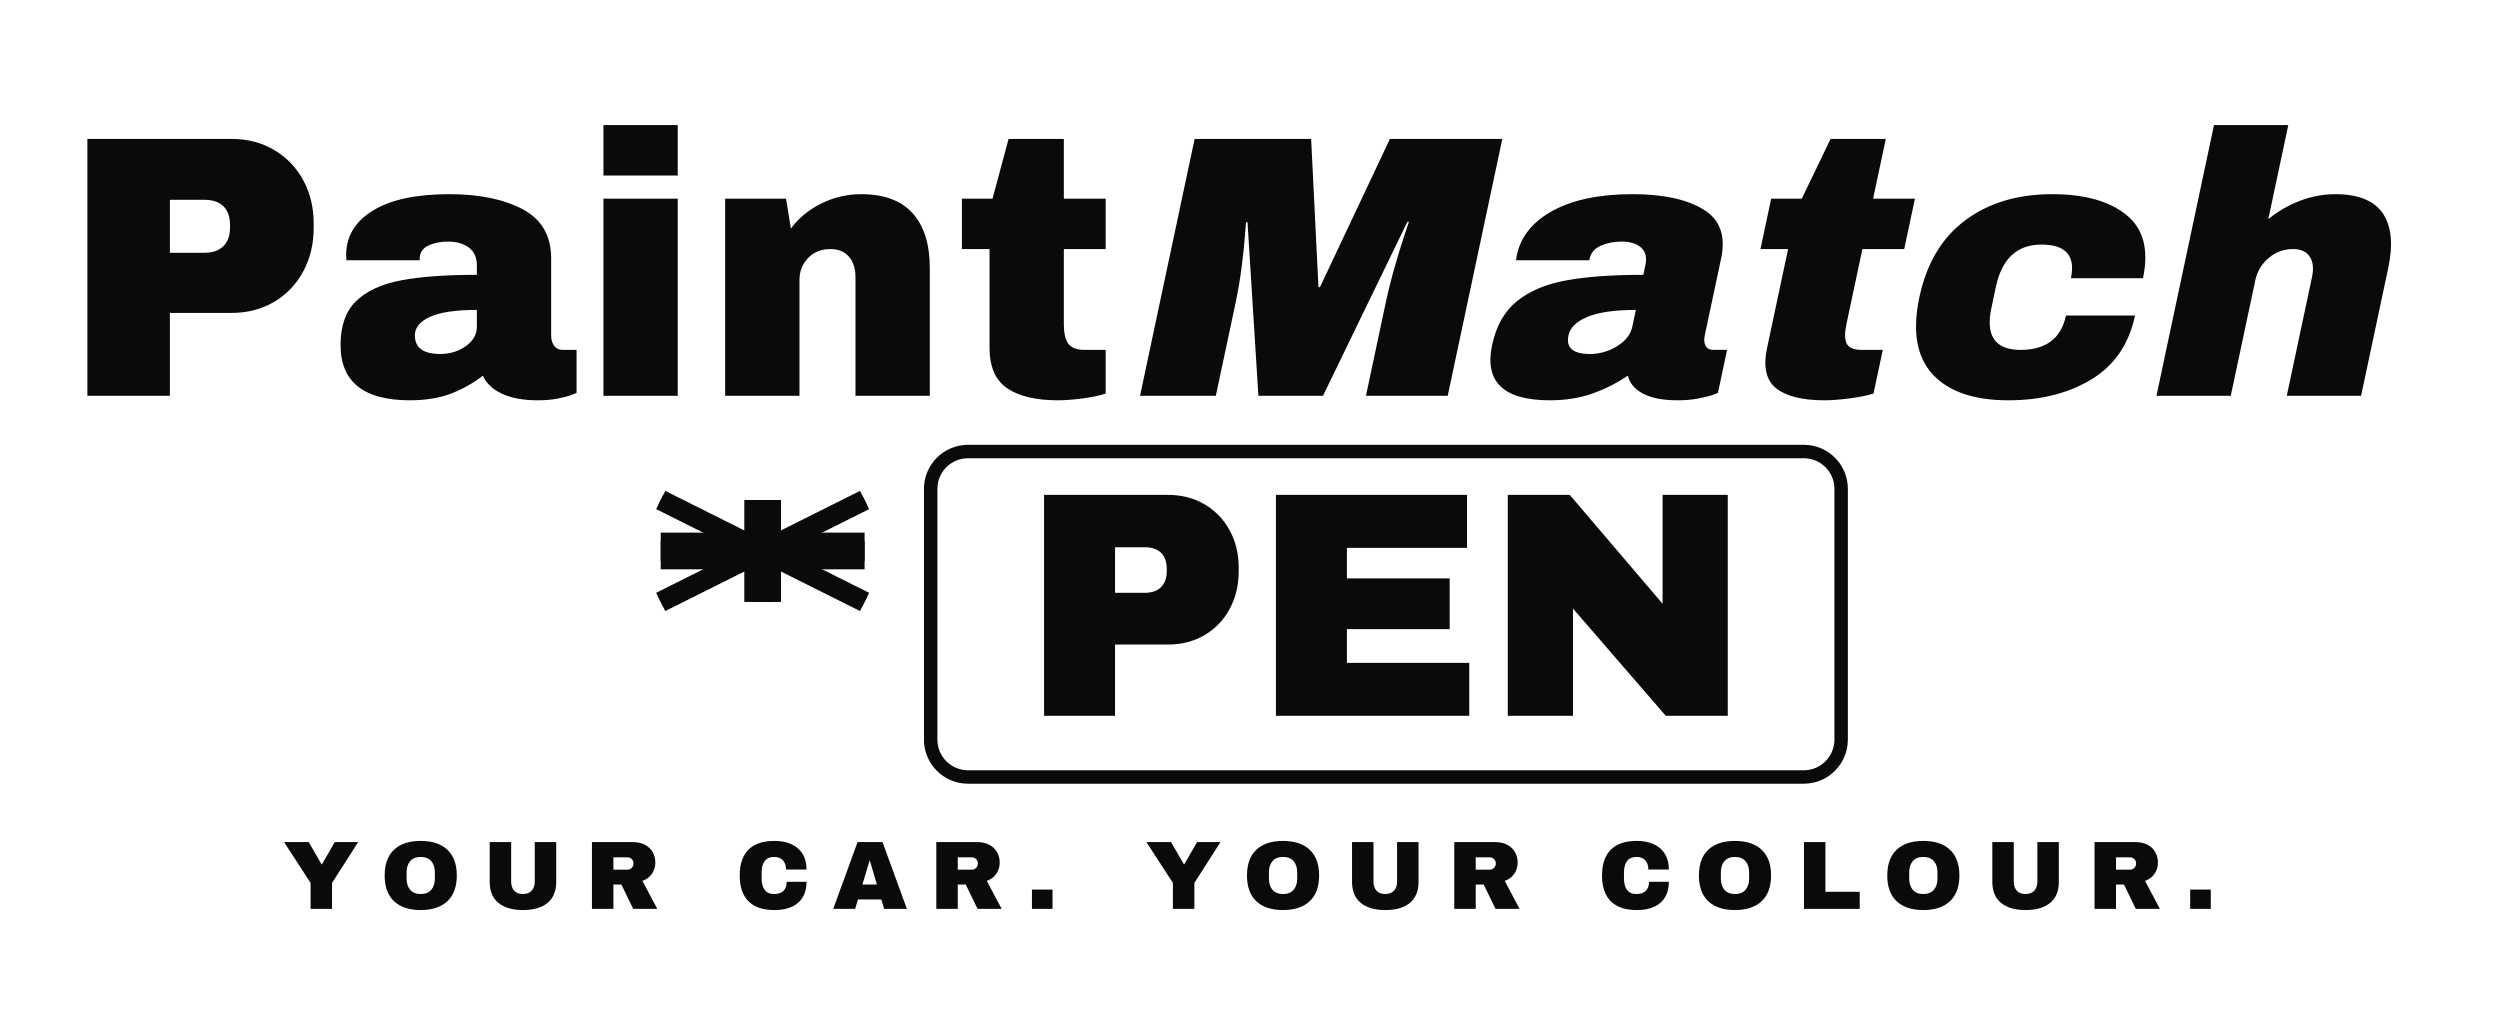
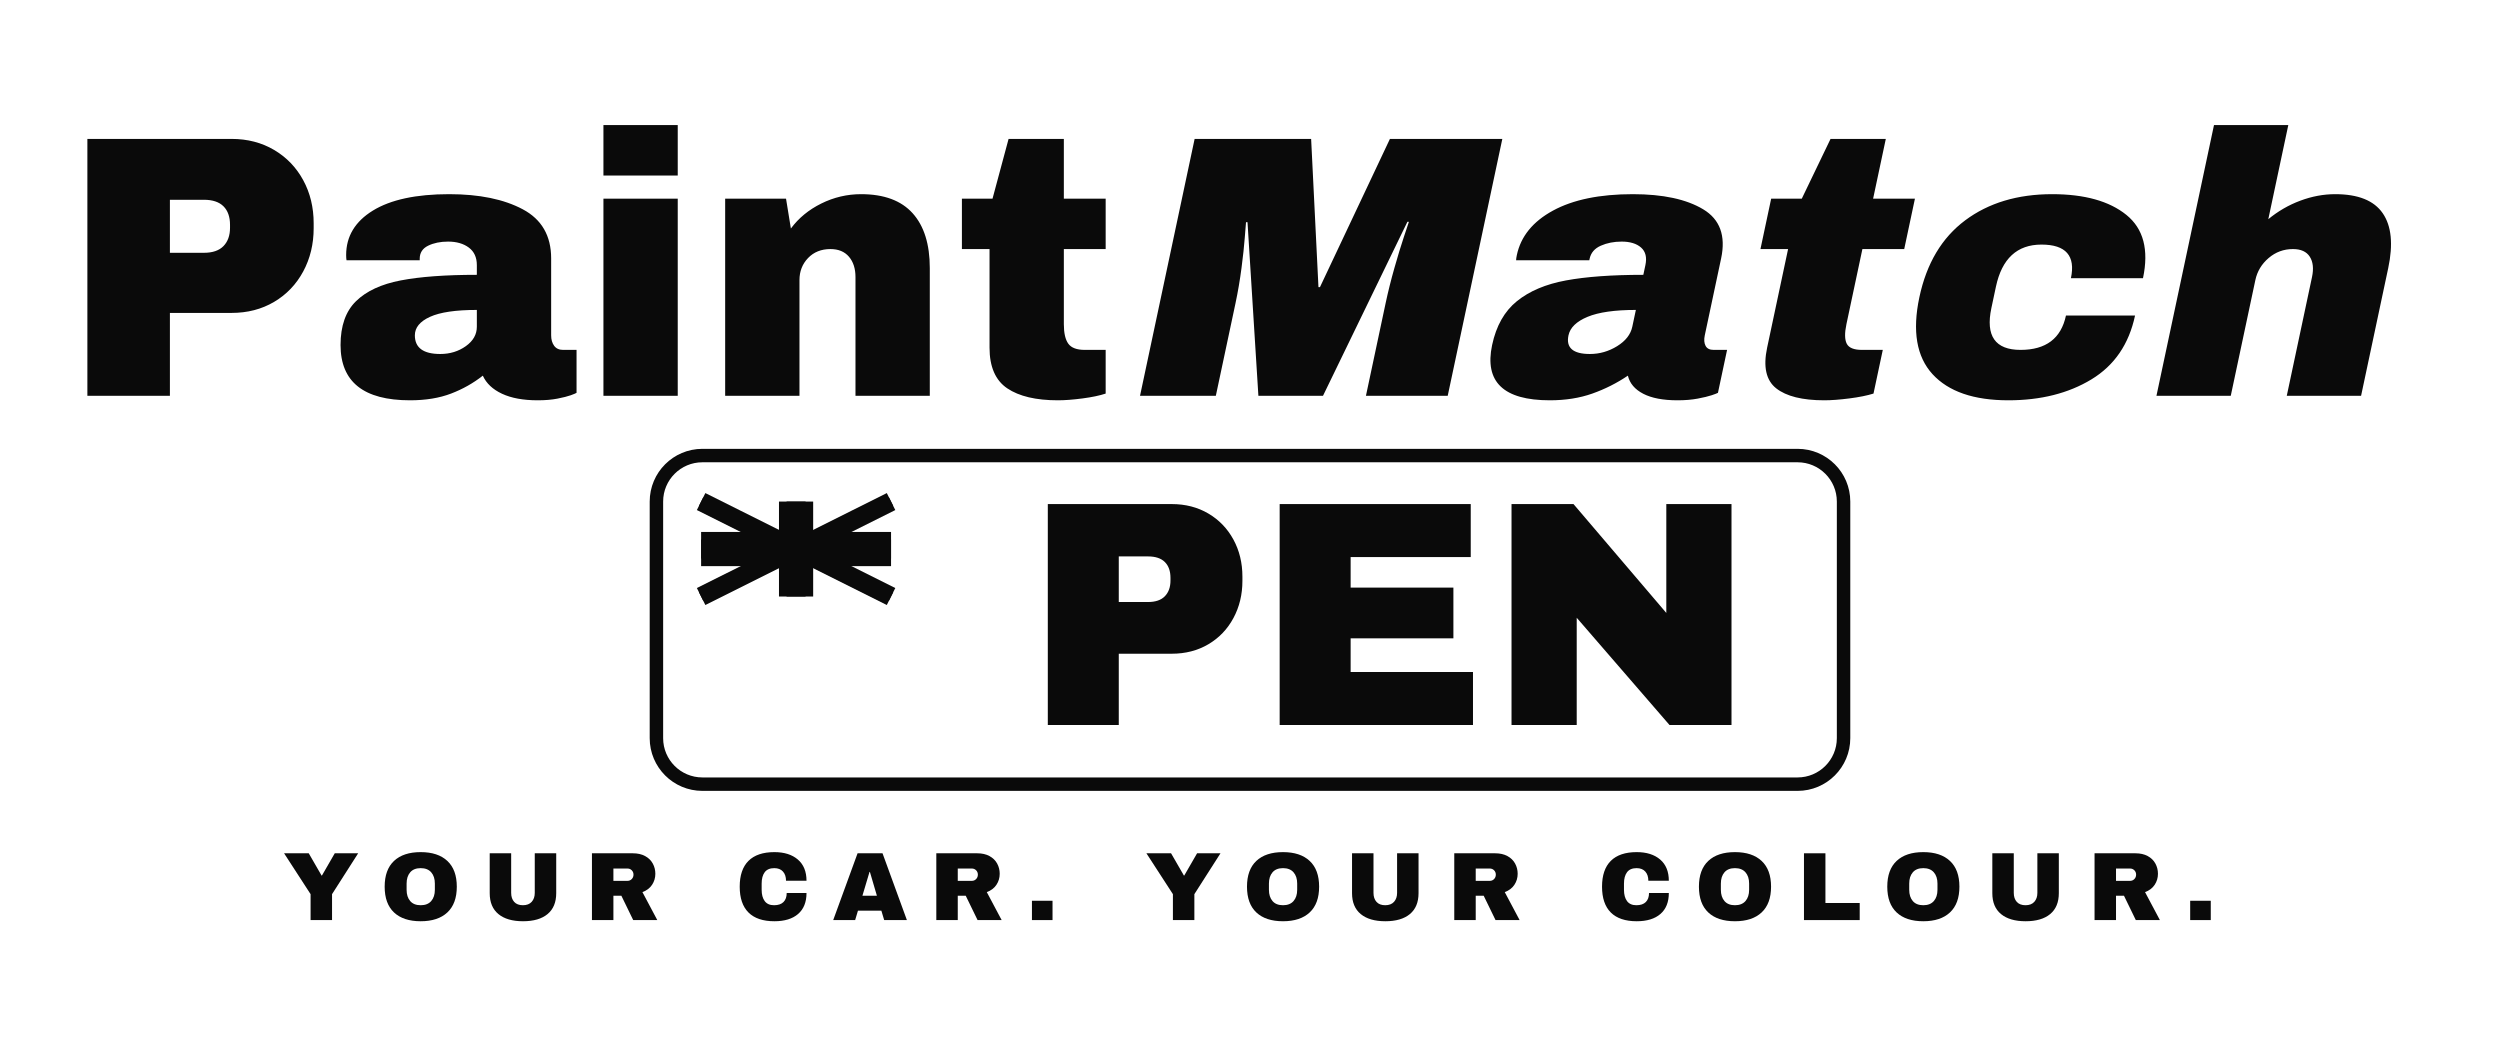
- <svg xmlns="http://www.w3.org/2000/svg" viewBox="0 0 1339.01 550.00" role="img" aria-label="PaintMatchPen">
+ <svg xmlns="http://www.w3.org/2000/svg" viewBox="0 0 1339.01 556.00" role="img" aria-label="PaintMatchPen">
  <path d="M168.0 119.6V122.2Q168.0 135.0 162.4 145.4Q156.8 155.8 146.8 161.7Q136.8 167.6 124.0 167.6H91.0V212.0H46.8V74.4H124.0Q136.8 74.4 146.8 80.3Q156.8 86.2 162.4 96.5Q168.0 106.8 168.0 119.6ZM91.0 135.4H109.2Q116.2 135.4 119.7 131.8Q123.2 128.2 123.2 122.0V120.4Q123.2 114.0 119.7 110.5Q116.2 107.0 109.2 107.0H91.0Z M295.2 138.4V179.6Q295.2 183.0 296.8 185.2Q298.4 187.4 301.6 187.4H308.8V210.4Q308.2 210.8 305.7 211.7Q303.2 212.6 298.6 213.5Q294.0 214.4 288.0 214.4Q276.4 214.4 268.9 210.9Q261.4 207.4 258.6 201.2Q251.0 207.2 241.6 210.8Q232.2 214.4 219.6 214.4Q182.4 214.4 182.4 184.8Q182.4 169.4 190.7 161.3Q199.0 153.2 214.6 150.2Q230.2 147.2 255.4 147.2V142.0Q255.4 135.8 251.1 132.6Q246.8 129.4 240.0 129.4Q233.8 129.4 229.3 131.6Q224.8 133.8 224.8 138.6V139.4H185.6Q185.4 138.4 185.4 136.6Q185.4 121.6 199.7 112.8Q214.0 104.0 240.6 104.0Q264.8 104.0 280.0 112.1Q295.2 120.2 295.2 138.4ZM222.2 179.6Q222.2 189.6 235.8 189.6Q243.6 189.6 249.5 185.4Q255.4 181.2 255.4 175.0V166.0Q238.4 166.0 230.3 169.7Q222.2 173.4 222.2 179.6Z M323.2 94.0V67.0H363.0V94.0ZM323.2 212.0V106.4H363.0V212.0Z M498 143.6V212.0H458.2V148.4Q458.2 141.6 454.7 137.5Q451.2 133.4 444.8 133.4Q437.4 133.4 432.8 138.2Q428.2 143.0 428.2 150.0V212.0H388.4V106.4H421L423.6 122.4Q429.8 114.0 439.9 109.0Q450 104.0 461.2 104.0Q479.6 104.0 488.8 114.2Q498 124.4 498 143.6Z M592.2 106.4V133.4H569.8V173.6Q569.8 180.8 572.2 184.1Q574.6 187.4 581 187.4H592.2V210.8Q587.4 212.4 579.8 213.4Q572.2 214.4 566.6 214.4Q549 214.4 539.5 208.0Q530 201.6 530 186.2V133.4H515.2V106.4H531.6L540.2 74.4H569.8V106.4Z" fill="#0A0A0A" />
  <path d="M731.6 212.0 742.143 162.4Q744.098 153.2 746.86 143.5Q749.622 133.8 751.825 127.2Q754.028 120.6 754.61 118.8H753.81L708.6 212.0H674L668.168 119.0H667.368Q667.185 120.8 666.704 127.3Q666.222 133.8 664.96 143.5Q663.698 153.2 661.743 162.4L651.2 212.0H610.6L639.848 74.4H702.248L706.171 153.8H706.971L744.448 74.4H804.648L775.4 212.0Z M921.844 138.4 913.087 179.6Q912.364 183.0 913.497 185.2Q914.629 187.4 917.829 187.4H925.029L920.14 210.4Q919.455 210.8 916.764 211.7Q914.072 212.6 909.281 213.5Q904.49 214.4 898.49 214.4Q886.89 214.4 880.134 210.9Q873.378 207.4 871.896 201.2Q863.02 207.2 852.855 210.8Q842.69 214.4 830.09 214.4Q792.89 214.4 799.182 184.8Q802.455 169.4 812.477 161.3Q822.498 153.2 838.736 150.2Q854.974 147.2 880.174 147.2L881.279 142.0Q882.597 135.8 878.977 132.6Q875.357 129.4 868.557 129.4Q862.357 129.4 857.39 131.6Q852.422 133.8 851.402 138.6L851.232 139.4H812.032Q812.044 138.4 812.427 136.6Q815.615 121.6 831.786 112.8Q847.956 104.0 874.556 104.0Q898.756 104.0 912.234 112.1Q925.713 120.2 921.844 138.4ZM840.087 179.6Q837.961 189.6 851.561 189.6Q859.361 189.6 866.154 185.4Q872.947 181.2 874.265 175.0L876.178 166.0Q859.178 166.0 850.291 169.7Q841.405 173.4 840.087 179.6Z M1025.646 106.4 1019.907 133.4H997.507L988.962 173.6Q987.432 180.8 989.13 184.1Q990.829 187.4 997.229 187.4H1008.429L1003.455 210.8Q998.315 212.4 990.502 213.4Q982.69 214.4 977.09 214.4Q959.49 214.4 951.35 208.0Q943.211 201.6 946.484 186.2L957.707 133.4H942.907L948.646 106.4H965.046L980.448 74.4H1010.048L1003.246 106.4Z M1147.791 149.0H1109.191Q1113.017 131.0 1093.417 131.0Q1073.817 131.0 1069.013 153.6L1066.59 165.0Q1061.829 187.4 1082.229 187.4Q1102.629 187.4 1106.54 169.0H1143.54Q1138.651 192.0 1120.17 203.2Q1101.69 214.4 1075.69 214.4Q1047.89 214.4 1035.066 200.4Q1022.241 186.4 1028.023 159.2Q1033.805 132.0 1052.58 118.0Q1071.356 104.0 1099.156 104.0Q1125.156 104.0 1138.897 115.1Q1152.637 126.2 1147.791 149.0Z M1250.756 104.0Q1269.156 104.0 1276.188 114.2Q1283.22 124.4 1279.139 143.6L1264.6 212.0H1224.8L1238.319 148.4Q1239.764 141.6 1237.135 137.5Q1234.507 133.4 1228.107 133.4Q1220.707 133.4 1215.087 138.2Q1209.466 143.0 1207.979 150.0L1194.8 212.0H1155L1185.821 67.0H1225.621L1214.908 117.4Q1222.668 111.0 1232.012 107.5Q1241.356 104.0 1250.756 104.0Z" fill="#0A0A0A" />
-   <rect x="338.48" y="244.00" width="140.00" height="170.00" rx="19.60" ry="19.60" fill="none" />
-   <line x1="353.88" y1="267.80" x2="463.08" y2="322.40" stroke="#0A0A0A" stroke-width="10.92" />
-   <line x1="463.08" y1="267.80" x2="353.88" y2="322.40" stroke="#0A0A0A" stroke-width="10.92" />
-   <line x1="353.88" y1="267.80" x2="463.08" y2="322.40" stroke="#0A0A0A" stroke-width="5.46" />
-   <line x1="463.08" y1="267.80" x2="353.88" y2="322.40" stroke="#0A0A0A" stroke-width="5.46" />
-   <line x1="408.48" y1="267.80" x2="408.48" y2="322.40" stroke="#0A0A0A" stroke-width="19.66" />
-   <line x1="353.88" y1="295.10" x2="463.08" y2="295.10" stroke="#0A0A0A" stroke-width="19.66" />
-   <line x1="408.48" y1="267.80" x2="408.48" y2="322.40" stroke="#0A0A0A" stroke-width="10.92" />
-   <line x1="353.88" y1="295.10" x2="463.08" y2="295.10" stroke="#0A0A0A" stroke-width="10.92" />
-   <rect x="498.48" y="241.84" width="487.64" height="174.32" rx="20.0" ry="20.0" fill="none" stroke="#0A0A0A" stroke-width="7.2" />
-   <path d="M663.442 303.936V306.172Q663.442 317.18 658.626 326.124Q653.81 335.068 645.21 340.142Q636.61 345.216 625.602 345.216H597.222V383.4H559.21V265.064H625.602Q636.61 265.064 645.21 270.138Q653.81 275.212 658.626 284.07Q663.442 292.928 663.442 303.936ZM597.222 317.524H612.874Q618.894 317.524 621.904 314.428Q624.914 311.332 624.914 306.0V304.624Q624.914 299.12 621.904 296.11Q618.894 293.1 612.874 293.1H597.222Z M683.394 265.064H785.734V293.444H721.406V309.784H776.446V336.96H721.406V355.02H786.938V383.4H683.394Z M892.202 383.4 842.494 325.952V383.4H807.578V265.064H840.774L890.482 323.372V265.064H925.398V383.4Z" fill="#0A0A0A" />
-   <path d="M177.844 486.8H166.352V472.916L152.156 451.024H165.364L172.228 462.932H172.436L179.3 451.024H191.832L177.844 472.916Z" fill="#0A0A0A" />
-   <path d="M244.664 468.912Q244.664 477.96 239.62 482.692Q234.576 487.424 225.32 487.424Q216.064 487.424 211.046 482.718Q206.028 478.012 206.028 468.912Q206.028 459.812 211.046 455.106Q216.064 450.4 225.32 450.4Q234.576 450.4 239.62 455.132Q244.664 459.864 244.664 468.912ZM217.78 467.248V470.576Q217.78 474.372 219.704 476.608Q221.628 478.844 225.32 478.844Q229.012 478.844 230.962 476.608Q232.912 474.372 232.912 470.576V467.248Q232.912 463.452 230.962 461.216Q229.012 458.98 225.32 458.98Q221.628 458.98 219.704 461.216Q217.78 463.452 217.78 467.248Z" fill="#0A0A0A" />
-   <path d="M280.128 487.424Q271.6 487.424 266.946 483.576Q262.292 479.728 262.292 472.396V451.024H273.784V472.24Q273.784 475.256 275.396 477.05Q277.008 478.844 280.076 478.844Q283.144 478.844 284.782 477.024Q286.42 475.204 286.42 472.24V451.024H297.912V472.396Q297.912 479.728 293.284 483.576Q288.656 487.424 280.128 487.424Z" fill="#0A0A0A" />
-   <path d="M344.088 471.824 352.044 486.8H339.148L332.804 473.748H328.54V486.8H317.048V451.024H338.94Q342.788 451.024 345.518 452.506Q348.248 453.988 349.626 456.51Q351.004 459.032 351.004 461.996Q351.004 465.272 349.236 467.924Q347.468 470.576 344.088 471.824ZM336.08 459.188H328.54V465.792H336.08Q337.432 465.792 338.368 464.83Q339.304 463.868 339.304 462.464Q339.304 461.06 338.368 460.124Q337.432 459.188 336.08 459.188Z" fill="#0A0A0A" />
+   <line x1="375.52" y1="268.64" x2="477.25" y2="319.50" stroke="#0A0A0A" stroke-width="10.17" />
+   <line x1="477.25" y1="268.64" x2="375.52" y2="319.50" stroke="#0A0A0A" stroke-width="10.17" />
+   <line x1="375.52" y1="268.64" x2="477.25" y2="319.50" stroke="#0A0A0A" stroke-width="5.09" />
+   <line x1="477.25" y1="268.64" x2="375.52" y2="319.50" stroke="#0A0A0A" stroke-width="5.09" />
+   <line x1="426.38" y1="268.64" x2="426.38" y2="319.50" stroke="#0A0A0A" stroke-width="18.31" />
+   <line x1="375.52" y1="294.07" x2="477.25" y2="294.07" stroke="#0A0A0A" stroke-width="18.31" />
+   <line x1="426.38" y1="268.64" x2="426.38" y2="319.50" stroke="#0A0A0A" stroke-width="10.17" />
+   <line x1="375.52" y1="294.07" x2="477.25" y2="294.07" stroke="#0A0A0A" stroke-width="10.17" />
+   <path d="M665.442 308.856V311.092Q665.442 322.1 660.626 331.044Q655.81 339.988 647.21 345.062Q638.61 350.136 627.602 350.136H599.222V388.32H561.21V269.984H627.602Q638.61 269.984 647.21 275.058Q655.81 280.132 660.626 288.99Q665.442 297.848 665.442 308.856ZM599.222 322.444H614.874Q620.894 322.444 623.904 319.348Q626.914 316.252 626.914 310.92V309.544Q626.914 304.04 623.904 301.03Q620.894 298.02 614.874 298.02H599.222Z M685.394 269.984H787.734V298.364H723.406V314.704H778.446V341.88H723.406V359.94H788.938V388.32H685.394Z M894.202 388.32 844.494 330.872V388.32H809.578V269.984H842.774L892.482 328.292V269.984H927.398V388.32Z" fill="#0A0A0A" />
+   <rect x="351.58" y="244.00" width="635.84" height="176.00" rx="24.64" ry="24.64" fill="none" stroke="#0A0A0A" stroke-width="7.20" />
+   <path d="M177.844 492.8H166.352V478.916L152.156 457.024H165.364L172.228 468.932H172.436L179.3 457.024H191.832L177.844 478.916Z" fill="#0A0A0A" />
+   <path d="M244.664 474.912Q244.664 483.96 239.62 488.692Q234.576 493.424 225.32 493.424Q216.064 493.424 211.046 488.718Q206.028 484.012 206.028 474.912Q206.028 465.812 211.046 461.106Q216.064 456.4 225.32 456.4Q234.576 456.4 239.62 461.132Q244.664 465.864 244.664 474.912ZM217.78 473.248V476.576Q217.78 480.372 219.704 482.608Q221.628 484.844 225.32 484.844Q229.012 484.844 230.962 482.608Q232.912 480.372 232.912 476.576V473.248Q232.912 469.452 230.962 467.216Q229.012 464.98 225.32 464.98Q221.628 464.98 219.704 467.216Q217.78 469.452 217.78 473.248Z" fill="#0A0A0A" />
+   <path d="M280.128 493.424Q271.6 493.424 266.946 489.576Q262.292 485.728 262.292 478.396V457.024H273.784V478.24Q273.784 481.256 275.396 483.05Q277.008 484.844 280.076 484.844Q283.144 484.844 284.782 483.024Q286.42 481.204 286.42 478.24V457.024H297.912V478.396Q297.912 485.728 293.284 489.576Q288.656 493.424 280.128 493.424Z" fill="#0A0A0A" />
+   <path d="M344.088 477.824 352.044 492.8H339.148L332.804 479.748H328.54V492.8H317.048V457.024H338.94Q342.788 457.024 345.518 458.506Q348.248 459.988 349.626 462.51Q351.004 465.032 351.004 467.996Q351.004 471.272 349.236 473.924Q347.468 476.576 344.088 477.824ZM336.08 465.188H328.54V471.792H336.08Q337.432 471.792 338.368 470.83Q339.304 469.868 339.304 468.464Q339.304 467.06 338.368 466.124Q337.432 465.188 336.08 465.188Z" fill="#0A0A0A" />
  <path d="" fill="#0A0A0A" />
-   <path d="M431.968 465.74H420.996Q420.996 462.62 419.358 460.8Q417.72 458.98 414.704 458.98Q411.22 458.98 409.582 461.164Q407.944 463.348 407.944 467.248V470.576Q407.944 474.424 409.582 476.634Q411.22 478.844 414.6 478.844Q417.928 478.844 419.644 477.128Q421.36 475.412 421.36 472.292H431.968Q431.968 479.624 427.47 483.524Q422.972 487.424 414.756 487.424Q405.604 487.424 400.898 482.744Q396.192 478.064 396.192 468.912Q396.192 459.76 400.898 455.08Q405.604 450.4 414.756 450.4Q422.712 450.4 427.34 454.378Q431.968 458.356 431.968 465.74Z" fill="#0A0A0A" />
-   <path d="M473.568 486.8 472.06 481.756H459.528L458.02 486.8H446.268L459.32 451.024H472.684L485.736 486.8ZM461.92 473.748H469.668L465.924 461.008H465.716Z" fill="#0A0A0A" />
-   <path d="M528.532 471.824 536.488 486.8H523.592L517.248 473.748H512.984V486.8H501.492V451.024H523.384Q527.232 451.024 529.962 452.506Q532.692 453.988 534.07 456.51Q535.448 459.032 535.448 461.996Q535.448 465.272 533.68 467.924Q531.912 470.576 528.532 471.824ZM520.524 459.188H512.984V465.792H520.524Q521.876 465.792 522.812 464.83Q523.748 463.868 523.748 462.464Q523.748 461.06 522.812 460.124Q521.876 459.188 520.524 459.188Z" fill="#0A0A0A" />
-   <path d="M552.712 486.8V476.452H563.736V486.8Z" fill="#0A0A0A" />
-   <path d="M639.708 486.8H628.216V472.916L614.02 451.024H627.228L634.092 462.932H634.3L641.164 451.024H653.696L639.708 472.916Z" fill="#0A0A0A" />
-   <path d="M706.528 468.912Q706.528 477.96 701.484 482.692Q696.44 487.424 687.184 487.424Q677.928 487.424 672.91 482.718Q667.892 478.012 667.892 468.912Q667.892 459.812 672.91 455.106Q677.928 450.4 687.184 450.4Q696.44 450.4 701.484 455.132Q706.528 459.864 706.528 468.912ZM679.644 467.248V470.576Q679.644 474.372 681.568 476.608Q683.492 478.844 687.184 478.844Q690.876 478.844 692.826 476.608Q694.776 474.372 694.776 470.576V467.248Q694.776 463.452 692.826 461.216Q690.876 458.98 687.184 458.98Q683.492 458.98 681.568 461.216Q679.644 463.452 679.644 467.248Z" fill="#0A0A0A" />
-   <path d="M741.992 487.424Q733.464 487.424 728.81 483.576Q724.156 479.728 724.156 472.396V451.024H735.648V472.24Q735.648 475.256 737.26 477.05Q738.872 478.844 741.94 478.844Q745.008 478.844 746.646 477.024Q748.284 475.204 748.284 472.24V451.024H759.776V472.396Q759.776 479.728 755.148 483.576Q750.52 487.424 741.992 487.424Z" fill="#0A0A0A" />
-   <path d="M805.952 471.824 813.908 486.8H801.012L794.668 473.748H790.404V486.8H778.912V451.024H800.804Q804.652 451.024 807.382 452.506Q810.112 453.988 811.49 456.51Q812.868 459.032 812.868 461.996Q812.868 465.272 811.1 467.924Q809.332 470.576 805.952 471.824ZM797.944 459.188H790.404V465.792H797.944Q799.296 465.792 800.232 464.83Q801.168 463.868 801.168 462.464Q801.168 461.06 800.232 460.124Q799.296 459.188 797.944 459.188Z" fill="#0A0A0A" />
+   <path d="M431.968 471.74H420.996Q420.996 468.62 419.358 466.8Q417.72 464.98 414.704 464.98Q411.22 464.98 409.582 467.164Q407.944 469.348 407.944 473.248V476.576Q407.944 480.424 409.582 482.634Q411.22 484.844 414.6 484.844Q417.928 484.844 419.644 483.128Q421.36 481.412 421.36 478.292H431.968Q431.968 485.624 427.47 489.524Q422.972 493.424 414.756 493.424Q405.604 493.424 400.898 488.744Q396.192 484.064 396.192 474.912Q396.192 465.76 400.898 461.08Q405.604 456.4 414.756 456.4Q422.712 456.4 427.34 460.378Q431.968 464.356 431.968 471.74Z" fill="#0A0A0A" />
+   <path d="M473.568 492.8 472.06 487.756H459.528L458.02 492.8H446.268L459.32 457.024H472.684L485.736 492.8ZM461.92 479.748H469.668L465.924 467.008H465.716Z" fill="#0A0A0A" />
+   <path d="M528.532 477.824 536.488 492.8H523.592L517.248 479.748H512.984V492.8H501.492V457.024H523.384Q527.232 457.024 529.962 458.506Q532.692 459.988 534.07 462.51Q535.448 465.032 535.448 467.996Q535.448 471.272 533.68 473.924Q531.912 476.576 528.532 477.824ZM520.524 465.188H512.984V471.792H520.524Q521.876 471.792 522.812 470.83Q523.748 469.868 523.748 468.464Q523.748 467.06 522.812 466.124Q521.876 465.188 520.524 465.188Z" fill="#0A0A0A" />
+   <path d="M552.712 492.8V482.452H563.736V492.8Z" fill="#0A0A0A" />
+   <path d="M639.708 492.8H628.216V478.916L614.02 457.024H627.228L634.092 468.932H634.3L641.164 457.024H653.696L639.708 478.916Z" fill="#0A0A0A" />
+   <path d="M706.528 474.912Q706.528 483.96 701.484 488.692Q696.44 493.424 687.184 493.424Q677.928 493.424 672.91 488.718Q667.892 484.012 667.892 474.912Q667.892 465.812 672.91 461.106Q677.928 456.4 687.184 456.4Q696.44 456.4 701.484 461.132Q706.528 465.864 706.528 474.912ZM679.644 473.248V476.576Q679.644 480.372 681.568 482.608Q683.492 484.844 687.184 484.844Q690.876 484.844 692.826 482.608Q694.776 480.372 694.776 476.576V473.248Q694.776 469.452 692.826 467.216Q690.876 464.98 687.184 464.98Q683.492 464.98 681.568 467.216Q679.644 469.452 679.644 473.248Z" fill="#0A0A0A" />
+   <path d="M741.992 493.424Q733.464 493.424 728.81 489.576Q724.156 485.728 724.156 478.396V457.024H735.648V478.24Q735.648 481.256 737.26 483.05Q738.872 484.844 741.94 484.844Q745.008 484.844 746.646 483.024Q748.284 481.204 748.284 478.24V457.024H759.776V478.396Q759.776 485.728 755.148 489.576Q750.52 493.424 741.992 493.424Z" fill="#0A0A0A" />
+   <path d="M805.952 477.824 813.908 492.8H801.012L794.668 479.748H790.404V492.8H778.912V457.024H800.804Q804.652 457.024 807.382 458.506Q810.112 459.988 811.49 462.51Q812.868 465.032 812.868 467.996Q812.868 471.272 811.1 473.924Q809.332 476.576 805.952 477.824ZM797.944 465.188H790.404V471.792H797.944Q799.296 471.792 800.232 470.83Q801.168 469.868 801.168 468.464Q801.168 467.06 800.232 466.124Q799.296 465.188 797.944 465.188Z" fill="#0A0A0A" />
  <path d="" fill="#0A0A0A" />
-   <path d="M893.832 465.74H882.86Q882.86 462.62 881.222 460.8Q879.584 458.98 876.568 458.98Q873.084 458.98 871.446 461.164Q869.808 463.348 869.808 467.248V470.576Q869.808 474.424 871.446 476.634Q873.084 478.844 876.464 478.844Q879.792 478.844 881.508 477.128Q883.224 475.412 883.224 472.292H893.832Q893.832 479.624 889.334 483.524Q884.836 487.424 876.62 487.424Q867.468 487.424 862.762 482.744Q858.056 478.064 858.056 468.912Q858.056 459.76 862.762 455.08Q867.468 450.4 876.62 450.4Q884.576 450.4 889.204 454.378Q893.832 458.356 893.832 465.74Z" fill="#0A0A0A" />
-   <path d="M948.588 468.912Q948.588 477.96 943.544 482.692Q938.5 487.424 929.244 487.424Q919.988 487.424 914.97 482.718Q909.952 478.012 909.952 468.912Q909.952 459.812 914.97 455.106Q919.988 450.4 929.244 450.4Q938.5 450.4 943.544 455.132Q948.588 459.864 948.588 468.912ZM921.704 467.248V470.576Q921.704 474.372 923.628 476.608Q925.552 478.844 929.244 478.844Q932.936 478.844 934.886 476.608Q936.836 474.372 936.836 470.576V467.248Q936.836 463.452 934.886 461.216Q932.936 458.98 929.244 458.98Q925.552 458.98 923.628 461.216Q921.704 463.452 921.704 467.248Z" fill="#0A0A0A" />
-   <path d="M966.216 451.024H977.708V477.648H996.064V486.8H966.216Z" fill="#0A0A0A" />
-   <path d="M1049.468 468.912Q1049.468 477.96 1044.424 482.692Q1039.38 487.424 1030.124 487.424Q1020.868 487.424 1015.85 482.718Q1010.832 478.012 1010.832 468.912Q1010.832 459.812 1015.85 455.106Q1020.868 450.4 1030.124 450.4Q1039.38 450.4 1044.424 455.132Q1049.468 459.864 1049.468 468.912ZM1022.584 467.248V470.576Q1022.584 474.372 1024.508 476.608Q1026.432 478.844 1030.124 478.844Q1033.816 478.844 1035.766 476.608Q1037.716 474.372 1037.716 470.576V467.248Q1037.716 463.452 1035.766 461.216Q1033.816 458.98 1030.124 458.98Q1026.432 458.98 1024.508 461.216Q1022.584 463.452 1022.584 467.248Z" fill="#0A0A0A" />
-   <path d="M1084.932 487.424Q1076.404 487.424 1071.75 483.576Q1067.096 479.728 1067.096 472.396V451.024H1078.588V472.24Q1078.588 475.256 1080.2 477.05Q1081.812 478.844 1084.88 478.844Q1087.948 478.844 1089.586 477.024Q1091.224 475.204 1091.224 472.24V451.024H1102.716V472.396Q1102.716 479.728 1098.088 483.576Q1093.46 487.424 1084.932 487.424Z" fill="#0A0A0A" />
-   <path d="M1148.892 471.824 1156.848 486.8H1143.952L1137.608 473.748H1133.344V486.8H1121.852V451.024H1143.744Q1147.592 451.024 1150.322 452.506Q1153.052 453.988 1154.43 456.51Q1155.808 459.032 1155.808 461.996Q1155.808 465.272 1154.04 467.924Q1152.272 470.576 1148.892 471.824ZM1140.884 459.188H1133.344V465.792H1140.884Q1142.236 465.792 1143.172 464.83Q1144.108 463.868 1144.108 462.464Q1144.108 461.06 1143.172 460.124Q1142.236 459.188 1140.884 459.188Z" fill="#0A0A0A" />
-   <path d="M1173.072 486.8V476.452H1184.096V486.8Z" fill="#0A0A0A" />
+   <path d="M893.832 471.74H882.86Q882.86 468.62 881.222 466.8Q879.584 464.98 876.568 464.98Q873.084 464.98 871.446 467.164Q869.808 469.348 869.808 473.248V476.576Q869.808 480.424 871.446 482.634Q873.084 484.844 876.464 484.844Q879.792 484.844 881.508 483.128Q883.224 481.412 883.224 478.292H893.832Q893.832 485.624 889.334 489.524Q884.836 493.424 876.62 493.424Q867.468 493.424 862.762 488.744Q858.056 484.064 858.056 474.912Q858.056 465.76 862.762 461.08Q867.468 456.4 876.62 456.4Q884.576 456.4 889.204 460.378Q893.832 464.356 893.832 471.74Z" fill="#0A0A0A" />
+   <path d="M948.588 474.912Q948.588 483.96 943.544 488.692Q938.5 493.424 929.244 493.424Q919.988 493.424 914.97 488.718Q909.952 484.012 909.952 474.912Q909.952 465.812 914.97 461.106Q919.988 456.4 929.244 456.4Q938.5 456.4 943.544 461.132Q948.588 465.864 948.588 474.912ZM921.704 473.248V476.576Q921.704 480.372 923.628 482.608Q925.552 484.844 929.244 484.844Q932.936 484.844 934.886 482.608Q936.836 480.372 936.836 476.576V473.248Q936.836 469.452 934.886 467.216Q932.936 464.98 929.244 464.98Q925.552 464.98 923.628 467.216Q921.704 469.452 921.704 473.248Z" fill="#0A0A0A" />
+   <path d="M966.216 457.024H977.708V483.648H996.064V492.8H966.216Z" fill="#0A0A0A" />
+   <path d="M1049.468 474.912Q1049.468 483.96 1044.424 488.692Q1039.38 493.424 1030.124 493.424Q1020.868 493.424 1015.85 488.718Q1010.832 484.012 1010.832 474.912Q1010.832 465.812 1015.85 461.106Q1020.868 456.4 1030.124 456.4Q1039.38 456.4 1044.424 461.132Q1049.468 465.864 1049.468 474.912ZM1022.584 473.248V476.576Q1022.584 480.372 1024.508 482.608Q1026.432 484.844 1030.124 484.844Q1033.816 484.844 1035.766 482.608Q1037.716 480.372 1037.716 476.576V473.248Q1037.716 469.452 1035.766 467.216Q1033.816 464.98 1030.124 464.98Q1026.432 464.98 1024.508 467.216Q1022.584 469.452 1022.584 473.248Z" fill="#0A0A0A" />
+   <path d="M1084.932 493.424Q1076.404 493.424 1071.75 489.576Q1067.096 485.728 1067.096 478.396V457.024H1078.588V478.24Q1078.588 481.256 1080.2 483.05Q1081.812 484.844 1084.88 484.844Q1087.948 484.844 1089.586 483.024Q1091.224 481.204 1091.224 478.24V457.024H1102.716V478.396Q1102.716 485.728 1098.088 489.576Q1093.46 493.424 1084.932 493.424Z" fill="#0A0A0A" />
+   <path d="M1148.892 477.824 1156.848 492.8H1143.952L1137.608 479.748H1133.344V492.8H1121.852V457.024H1143.744Q1147.592 457.024 1150.322 458.506Q1153.052 459.988 1154.43 462.51Q1155.808 465.032 1155.808 467.996Q1155.808 471.272 1154.04 473.924Q1152.272 476.576 1148.892 477.824ZM1140.884 465.188H1133.344V471.792H1140.884Q1142.236 471.792 1143.172 470.83Q1144.108 469.868 1144.108 468.464Q1144.108 467.06 1143.172 466.124Q1142.236 465.188 1140.884 465.188Z" fill="#0A0A0A" />
+   <path d="M1173.072 492.8V482.452H1184.096V492.8Z" fill="#0A0A0A" />
</svg>
